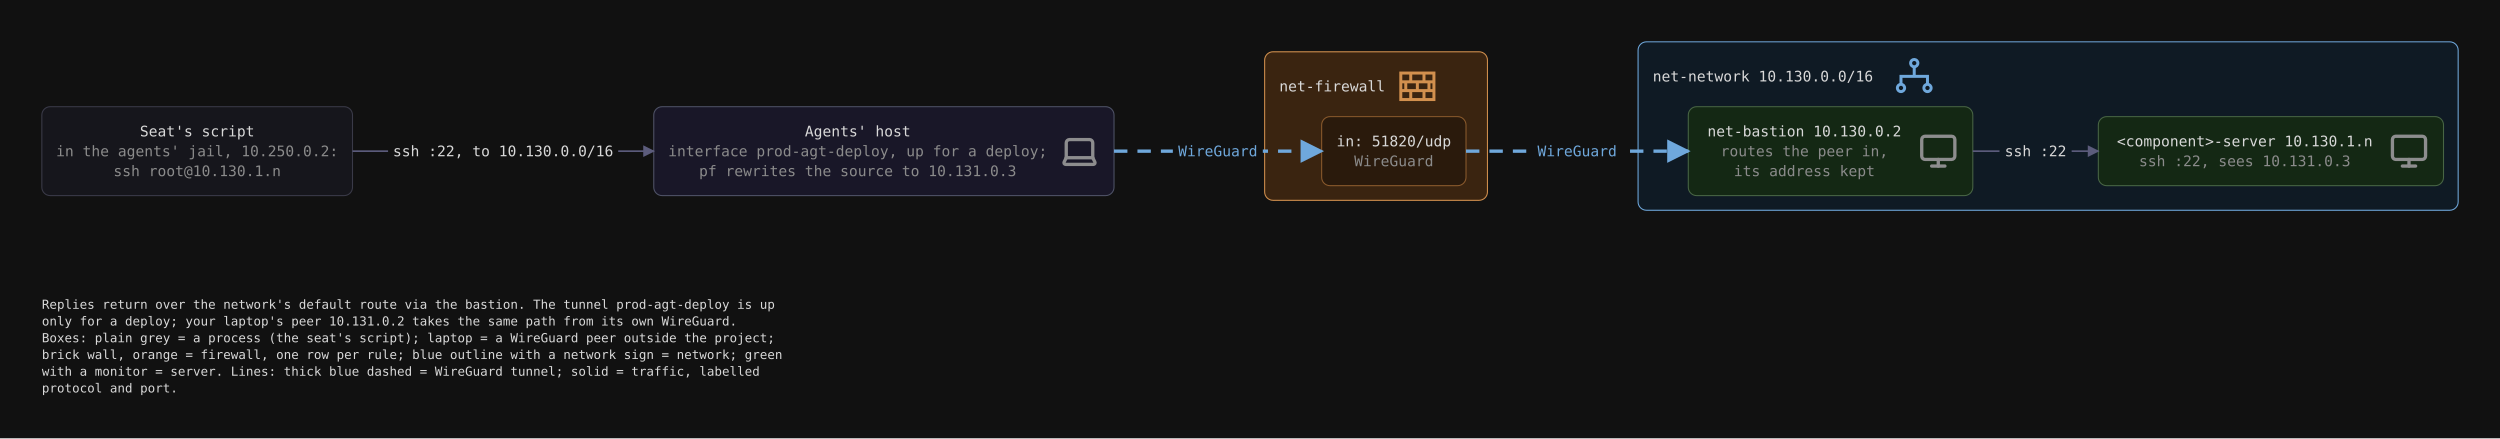
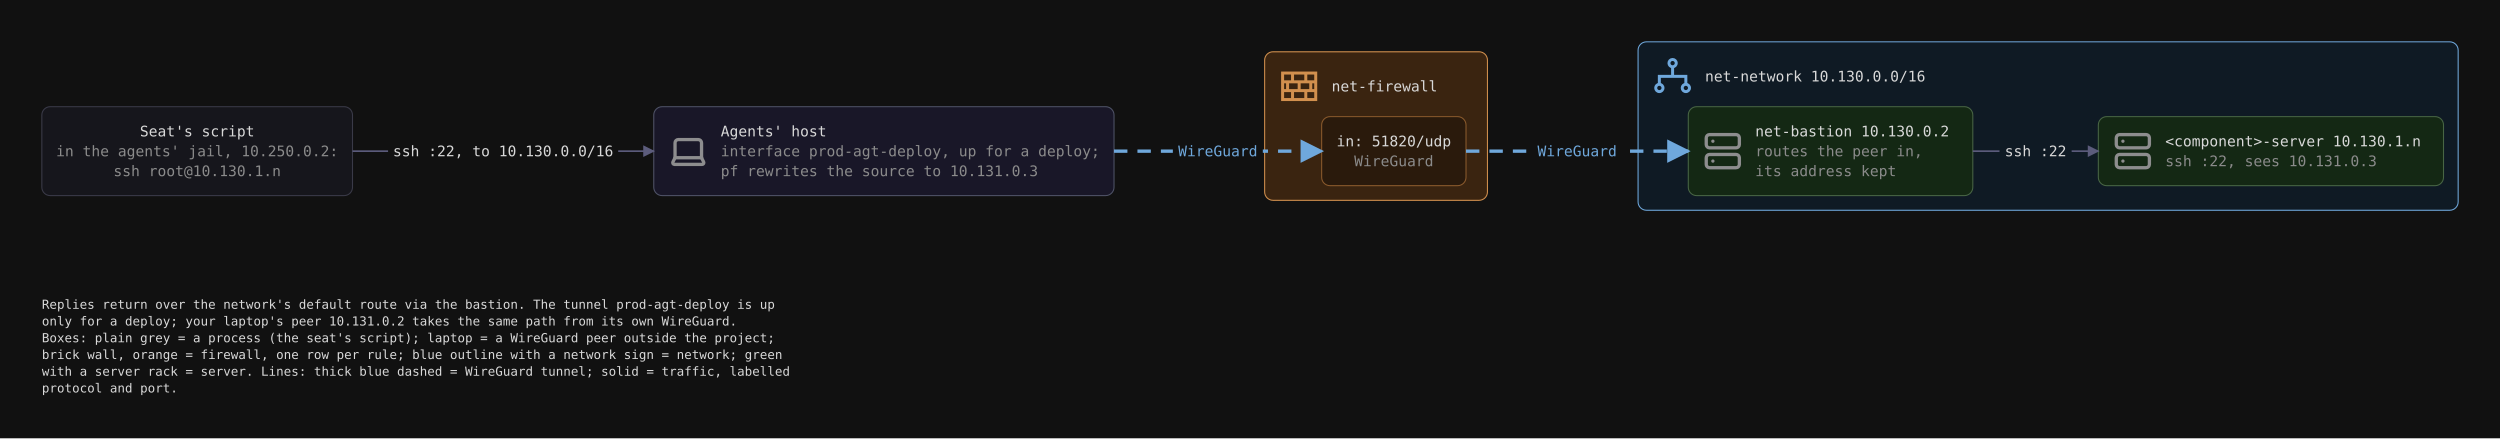
<svg xmlns="http://www.w3.org/2000/svg" width="2390" height="419" viewBox="0 0 2390 419" font-family="'DejaVu Sans Mono', 'Menlo', 'Consolas', 'Liberation Mono', 'Courier New', monospace" font-size="14px">
  <defs>
-     <marker id="re28a8388-arrow-5c5c7c" viewBox="0 0 10 10" refX="9" refY="5" markerWidth="7" markerHeight="7" orient="auto-start-reverse">
+     <marker id="rfd6fc1c1-arrow-5c5c7c" viewBox="0 0 10 10" refX="9" refY="5" markerWidth="7" markerHeight="7" orient="auto-start-reverse">
      <path d="M 0 0 L 10 5 L 0 10 z" fill="#5c5c7c" />
    </marker>
-     <marker id="re28a8388-arrow-6fa8dc" viewBox="0 0 10 10" refX="9" refY="5" markerWidth="7" markerHeight="7" orient="auto-start-reverse">
+     <marker id="rfd6fc1c1-arrow-6fa8dc" viewBox="0 0 10 10" refX="9" refY="5" markerWidth="7" markerHeight="7" orient="auto-start-reverse">
      <path d="M 0 0 L 10 5 L 0 10 z" fill="#6fa8dc" />
    </marker>
  </defs>
  <rect x="0" y="0" width="2390" height="419" fill="#111111" />
  <path d="M1217 49.5 H1414 a8 8 0 0 1 8 8 V183.5 a8 8 0 0 1 -8 8 H1217 a8 8 0 0 1 -8 -8 V57.5 a8 8 0 0 1 8 -8 Z" fill="#3a2410" stroke="#d2904e" />
-   <text x="1223" y="87.4" fill="#d9d9d9" text-anchor="start">net-firewall</text>
-   <svg x="1336" y="63.5" width="38" height="38" color="#8d8d8e" viewBox="0 0 24 24" fill="none" stroke="#d2904e" stroke-width="1.8">
+   <text x="1273" y="87.4" fill="#d9d9d9" text-anchor="start">net-firewall</text>
+   <svg x="1223" y="63.5" width="38" height="38" color="#8d8d8e" viewBox="0 0 24 24" fill="none" stroke="#d2904e" stroke-width="1.8">
    <rect x="2" y="4" width="20" height="16" />
    <path d="M2 9.3h20M2 14.6h20M8 4v5.3M16 4v5.3M5 9.3v5.3M12 9.3v5.3M19 9.3v5.3M8 14.6V20M16 14.6V20" />
  </svg>
  <path d="M1271.5 111.5 H1393.5 a8 8 0 0 1 8 8 V169.5 a8 8 0 0 1 -8 8 H1271.5 a8 8 0 0 1 -8 -8 V119.5 a8 8 0 0 1 8 -8 Z" fill="#2a1a0c" stroke="#8a5a2c" />
  <text x="1332.5" y="139.9" fill="#d9d9d9" text-anchor="middle">in: 51820/udp</text>
  <text x="1332.5" y="158.9" fill="#8b8b8b" text-anchor="middle">WireGuard</text>
  <path d="M633 102 H1057 a8 8 0 0 1 8 8 V179 a8 8 0 0 1 -8 8 H633 a8 8 0 0 1 -8 -8 V110 a8 8 0 0 1 8 -8 Z" fill="#191728" stroke="#4f5367" />
-   <text x="820" y="130.4" fill="#d9d9d9" text-anchor="middle">Agents' host</text>
-   <text x="820" y="149.4" fill="#8b8b8b" text-anchor="middle">interface prod-agt-deploy, up for a deploy;</text>
-   <text x="820" y="168.4" fill="#8b8b8b" text-anchor="middle">pf rewrites the source to 10.131.0.3</text>
-   <svg x="1013" y="125.5" width="38" height="38" color="#8d8d8e" viewBox="0 0 24 24" fill="none" stroke="currentColor" stroke-width="2" stroke-linecap="round" stroke-linejoin="round">
+   <text x="689" y="130.4" fill="#d9d9d9" text-anchor="start">Agents' host</text>
+   <text x="689" y="149.4" fill="#8b8b8b" text-anchor="start">interface prod-agt-deploy, up for a deploy;</text>
+   <text x="689" y="168.4" fill="#8b8b8b" text-anchor="start">pf rewrites the source to 10.131.0.3</text>
+   <svg x="639" y="125.5" width="38" height="38" color="#8d8d8e" viewBox="0 0 24 24" fill="none" stroke="currentColor" stroke-width="2" stroke-linecap="round" stroke-linejoin="round">
    <path d="M18 5a2 2 0 0 1 2 2v8.526a2 2 0 0 0 .212.897l1.068 2.127a1 1 0 0 1-.9 1.45H3.62a1 1 0 0 1-.9-1.45l1.068-2.127A2 2 0 0 0 4 15.526V7a2 2 0 0 1 2-2z" />
    <path d="M20.054 15.987H3.946" />
  </svg>
  <path d="M48 102 H329 a8 8 0 0 1 8 8 V179 a8 8 0 0 1 -8 8 H48 a8 8 0 0 1 -8 -8 V110 a8 8 0 0 1 8 -8 Z" fill="#16161c" stroke="#3a3a48" />
  <text x="188.5" y="130.4" fill="#d9d9d9" text-anchor="middle">Seat's script</text>
  <text x="188.5" y="149.4" fill="#8b8b8b" text-anchor="middle">in the agents' jail, 10.250.0.2:</text>
  <text x="188.5" y="168.4" fill="#8b8b8b" text-anchor="middle">ssh root@10.130.1.n</text>
  <path d="M1574 40 H2342 a8 8 0 0 1 8 8 V193 a8 8 0 0 1 -8 8 H1574 a8 8 0 0 1 -8 -8 V48 a8 8 0 0 1 8 -8 Z" fill="#0f1a24" stroke="#6fa8dc" />
-   <text x="1580" y="77.9" fill="#d9d9d9" text-anchor="start">net-network  10.130.0.0/16</text>
-   <svg x="1811" y="54" width="38" height="38" color="#8d8d8e" viewBox="0 0 24 24" fill="none" stroke="#6fa8dc" stroke-width="1.8">
+   <text x="1630" y="77.9" fill="#d9d9d9" text-anchor="start">net-network  10.130.0.0/16</text>
+   <svg x="1580" y="54" width="38" height="38" color="#8d8d8e" viewBox="0 0 24 24" fill="none" stroke="#6fa8dc" stroke-width="1.8">
    <circle cx="12" cy="4" r="2.2" />
    <circle cx="4" cy="19" r="2.2" />
    <circle cx="20" cy="19" r="2.2" />
    <path d="M12 6.2V12M4 16.8V12h16v4.8" />
  </svg>
  <path d="M1622 102 H1878 a8 8 0 0 1 8 8 V179 a8 8 0 0 1 -8 8 H1622 a8 8 0 0 1 -8 -8 V110 a8 8 0 0 1 8 -8 Z" fill="#142814" stroke="#486544" />
-   <text x="1725" y="130.4" fill="#d9d9d9" text-anchor="middle">net-bastion  10.130.0.2</text>
-   <text x="1725" y="149.4" fill="#8b8b8b" text-anchor="middle">routes the peer in,</text>
-   <text x="1725" y="168.4" fill="#8b8b8b" text-anchor="middle">its address kept</text>
-   <svg x="1834" y="125.5" width="38" height="38" color="#8d8d8e" viewBox="0 0 24 24" fill="none" stroke="currentColor" stroke-width="2" stroke-linecap="round" stroke-linejoin="round">
-     <rect width="20" height="14" x="2" y="3" rx="2" />
-     <line x1="8" x2="16" y1="21" y2="21" />
-     <line x1="12" x2="12" y1="17" y2="21" />
+   <text x="1678" y="130.4" fill="#d9d9d9" text-anchor="start">net-bastion  10.130.0.2</text>
+   <text x="1678" y="149.4" fill="#8b8b8b" text-anchor="start">routes the peer in,</text>
+   <text x="1678" y="168.4" fill="#8b8b8b" text-anchor="start">its address kept</text>
+   <svg x="1628" y="125.5" width="38" height="38" color="#8d8d8e" viewBox="0 0 24 24" fill="none" stroke="currentColor" stroke-width="2" stroke-linecap="round" stroke-linejoin="round">
+     <rect width="20" height="8" x="2" y="2" rx="2" ry="2" />
+     <rect width="20" height="8" x="2" y="14" rx="2" ry="2" />
+     <line x1="6" x2="6.01" y1="6" y2="6" />
+     <line x1="6" x2="6.01" y1="18" y2="18" />
  </svg>
  <path d="M2014 111.5 H2328 a8 8 0 0 1 8 8 V169.5 a8 8 0 0 1 -8 8 H2014 a8 8 0 0 1 -8 -8 V119.5 a8 8 0 0 1 8 -8 Z" fill="#142814" stroke="#486544" />
-   <text x="2146" y="139.9" fill="#d9d9d9" text-anchor="middle">&lt;component&gt;-server  10.130.1.n</text>
-   <text x="2146" y="158.9" fill="#8b8b8b" text-anchor="middle">ssh :22, sees 10.131.0.3</text>
-   <svg x="2284" y="125.5" width="38" height="38" color="#8d8d8e" viewBox="0 0 24 24" fill="none" stroke="currentColor" stroke-width="2" stroke-linecap="round" stroke-linejoin="round">
-     <rect width="20" height="14" x="2" y="3" rx="2" />
-     <line x1="8" x2="16" y1="21" y2="21" />
-     <line x1="12" x2="12" y1="17" y2="21" />
+   <text x="2070" y="139.9" fill="#d9d9d9" text-anchor="start">&lt;component&gt;-server  10.130.1.n</text>
+   <text x="2070" y="158.9" fill="#8b8b8b" text-anchor="start">ssh :22, sees 10.131.0.3</text>
+   <svg x="2020" y="125.5" width="38" height="38" color="#8d8d8e" viewBox="0 0 24 24" fill="none" stroke="currentColor" stroke-width="2" stroke-linecap="round" stroke-linejoin="round">
+     <rect width="20" height="8" x="2" y="2" rx="2" ry="2" />
+     <rect width="20" height="8" x="2" y="14" rx="2" ry="2" />
+     <line x1="6" x2="6.01" y1="6" y2="6" />
+     <line x1="6" x2="6.01" y1="18" y2="18" />
  </svg>
  <g font-size="12px">
    <text x="40" y="295.2" fill="#d9d9d9" text-anchor="start">Replies return over the network's default route via the bastion. The tunnel prod-agt-deploy is up</text>
    <text x="40" y="311.2" fill="#d9d9d9" text-anchor="start">only for a deploy; your laptop's peer 10.131.0.2 takes the same path from its own WireGuard.</text>
    <text x="40" y="327.2" fill="#d9d9d9" text-anchor="start">Boxes: plain grey = a process (the seat's script); laptop = a WireGuard peer outside the project;</text>
    <text x="40" y="343.2" fill="#d9d9d9" text-anchor="start">brick wall, orange = firewall, one row per rule; blue outline with a network sign = network; green</text>
-     <text x="40" y="359.2" fill="#d9d9d9" text-anchor="start">with a monitor = server. Lines: thick blue dashed = WireGuard tunnel; solid = traffic, labelled</text>
+     <text x="40" y="359.2" fill="#d9d9d9" text-anchor="start">with a server rack = server. Lines: thick blue dashed = WireGuard tunnel; solid = traffic, labelled</text>
    <text x="40" y="375.2" fill="#d9d9d9" text-anchor="start">protocol and port.</text>
  </g>
-   <line x1="337" y1="144.5" x2="625" y2="144.5" stroke="#5c5c7c" stroke-width="1.6" marker-end="url(#re28a8388-arrow-5c5c7c)" />
+   <line x1="337" y1="144.5" x2="625" y2="144.5" stroke="#5c5c7c" stroke-width="1.6" marker-end="url(#rfd6fc1c1-arrow-5c5c7c)" />
  <rect x="371" y="135" width="220" height="19" fill="#111111" />
  <text x="481" y="149.4" fill="#d9d9d9" text-anchor="middle">ssh :22, to 10.130.0.0/16</text>
-   <line x1="1065" y1="144.5" x2="1263.5" y2="144.5" stroke="#6fa8dc" stroke-width="3.2" stroke-dasharray="12.8 9.6" marker-end="url(#re28a8388-arrow-6fa8dc)" />
+   <line x1="1065" y1="144.5" x2="1263.5" y2="144.5" stroke="#6fa8dc" stroke-width="3.2" stroke-dasharray="12.8 9.6" marker-end="url(#rfd6fc1c1-arrow-6fa8dc)" />
  <rect x="1121.25" y="135" width="86" height="19" fill="#111111" />
  <text x="1164.25" y="149.4" fill="#6fa8dc" text-anchor="middle">WireGuard</text>
-   <line x1="1401.5" y1="144.5" x2="1614" y2="144.5" stroke="#6fa8dc" stroke-width="3.2" stroke-dasharray="12.8 9.6" marker-end="url(#re28a8388-arrow-6fa8dc)" />
+   <line x1="1401.5" y1="144.5" x2="1614" y2="144.5" stroke="#6fa8dc" stroke-width="3.2" stroke-dasharray="12.8 9.6" marker-end="url(#rfd6fc1c1-arrow-6fa8dc)" />
  <rect x="1464.75" y="135" width="86" height="19" fill="#111111" />
  <text x="1507.75" y="149.4" fill="#6fa8dc" text-anchor="middle">WireGuard</text>
-   <line x1="1886" y1="144.5" x2="2006" y2="144.5" stroke="#5c5c7c" stroke-width="1.6" marker-end="url(#re28a8388-arrow-5c5c7c)" />
+   <line x1="1886" y1="144.5" x2="2006" y2="144.5" stroke="#5c5c7c" stroke-width="1.6" marker-end="url(#rfd6fc1c1-arrow-5c5c7c)" />
  <rect x="1911.5" y="135" width="69" height="19" fill="#0f1a24" />
  <text x="1946" y="149.4" fill="#d9d9d9" text-anchor="middle">ssh :22</text>
</svg>
